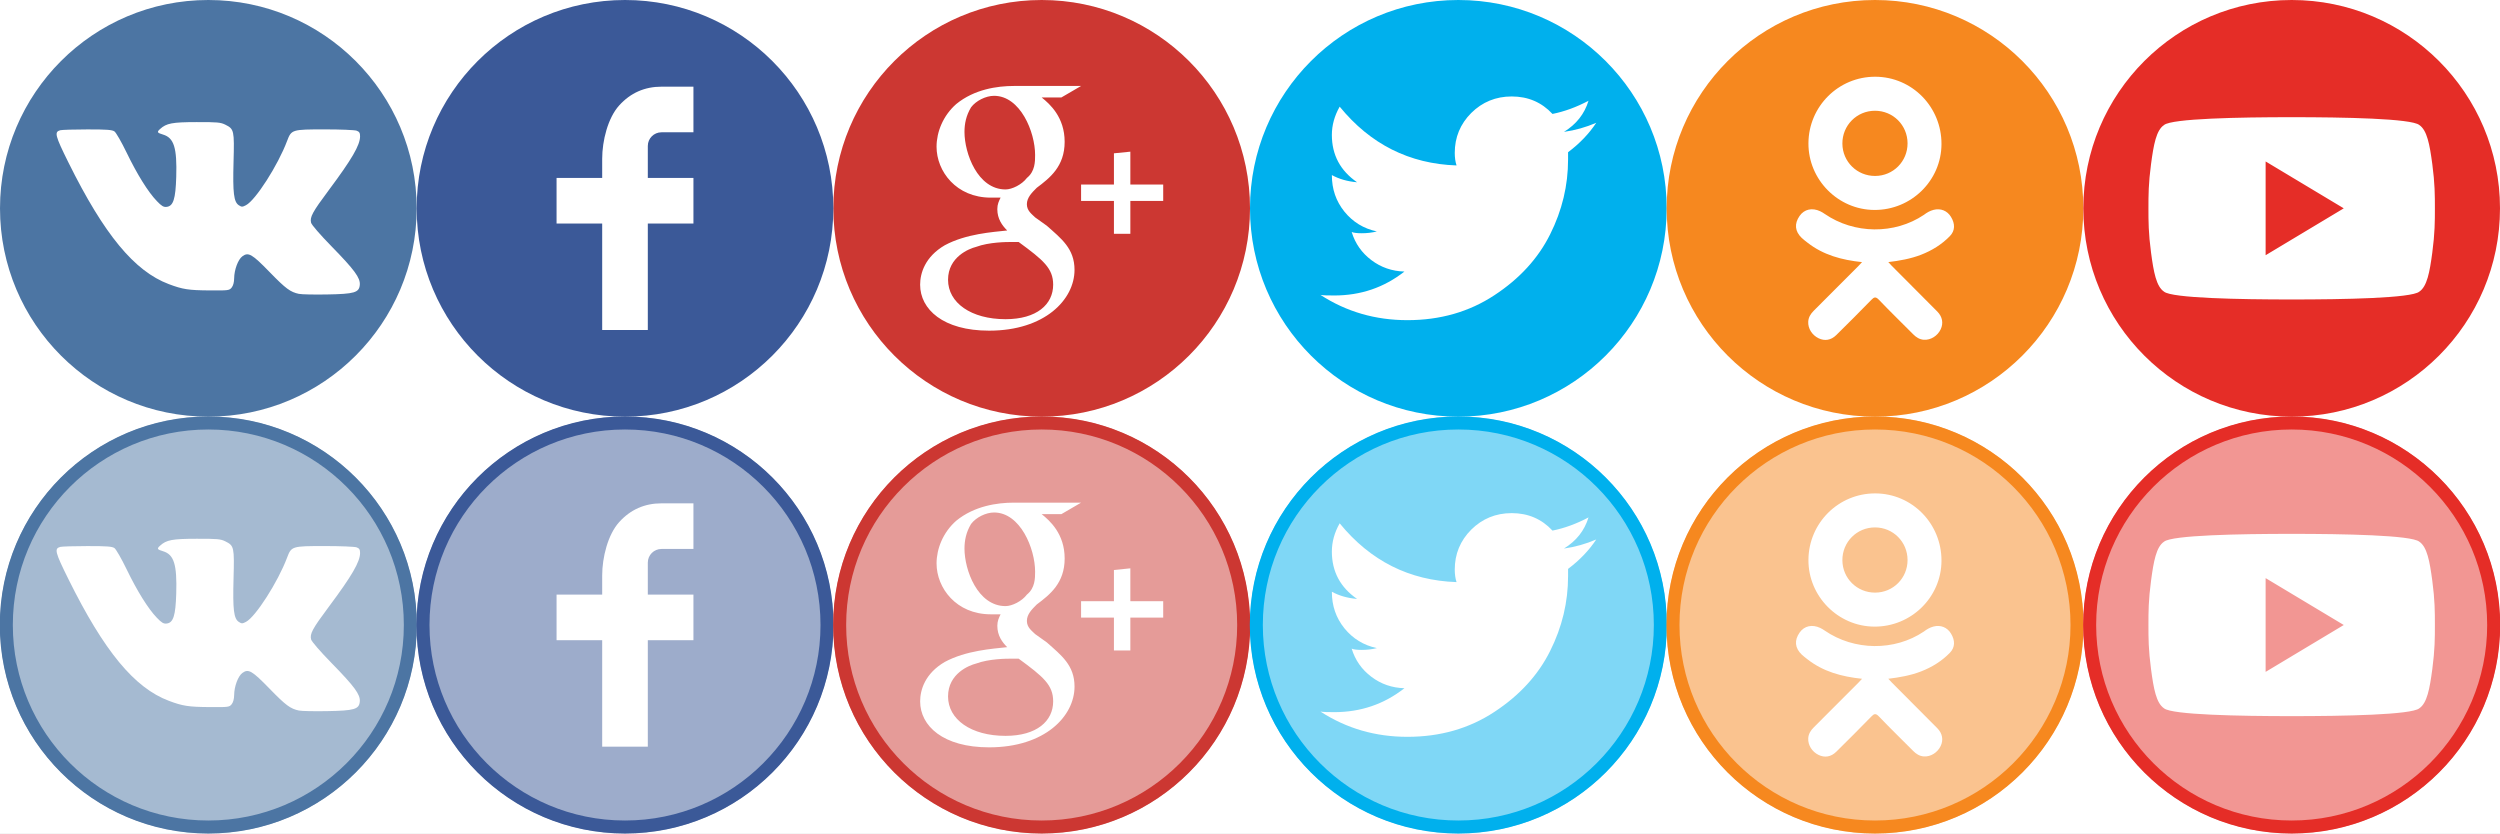
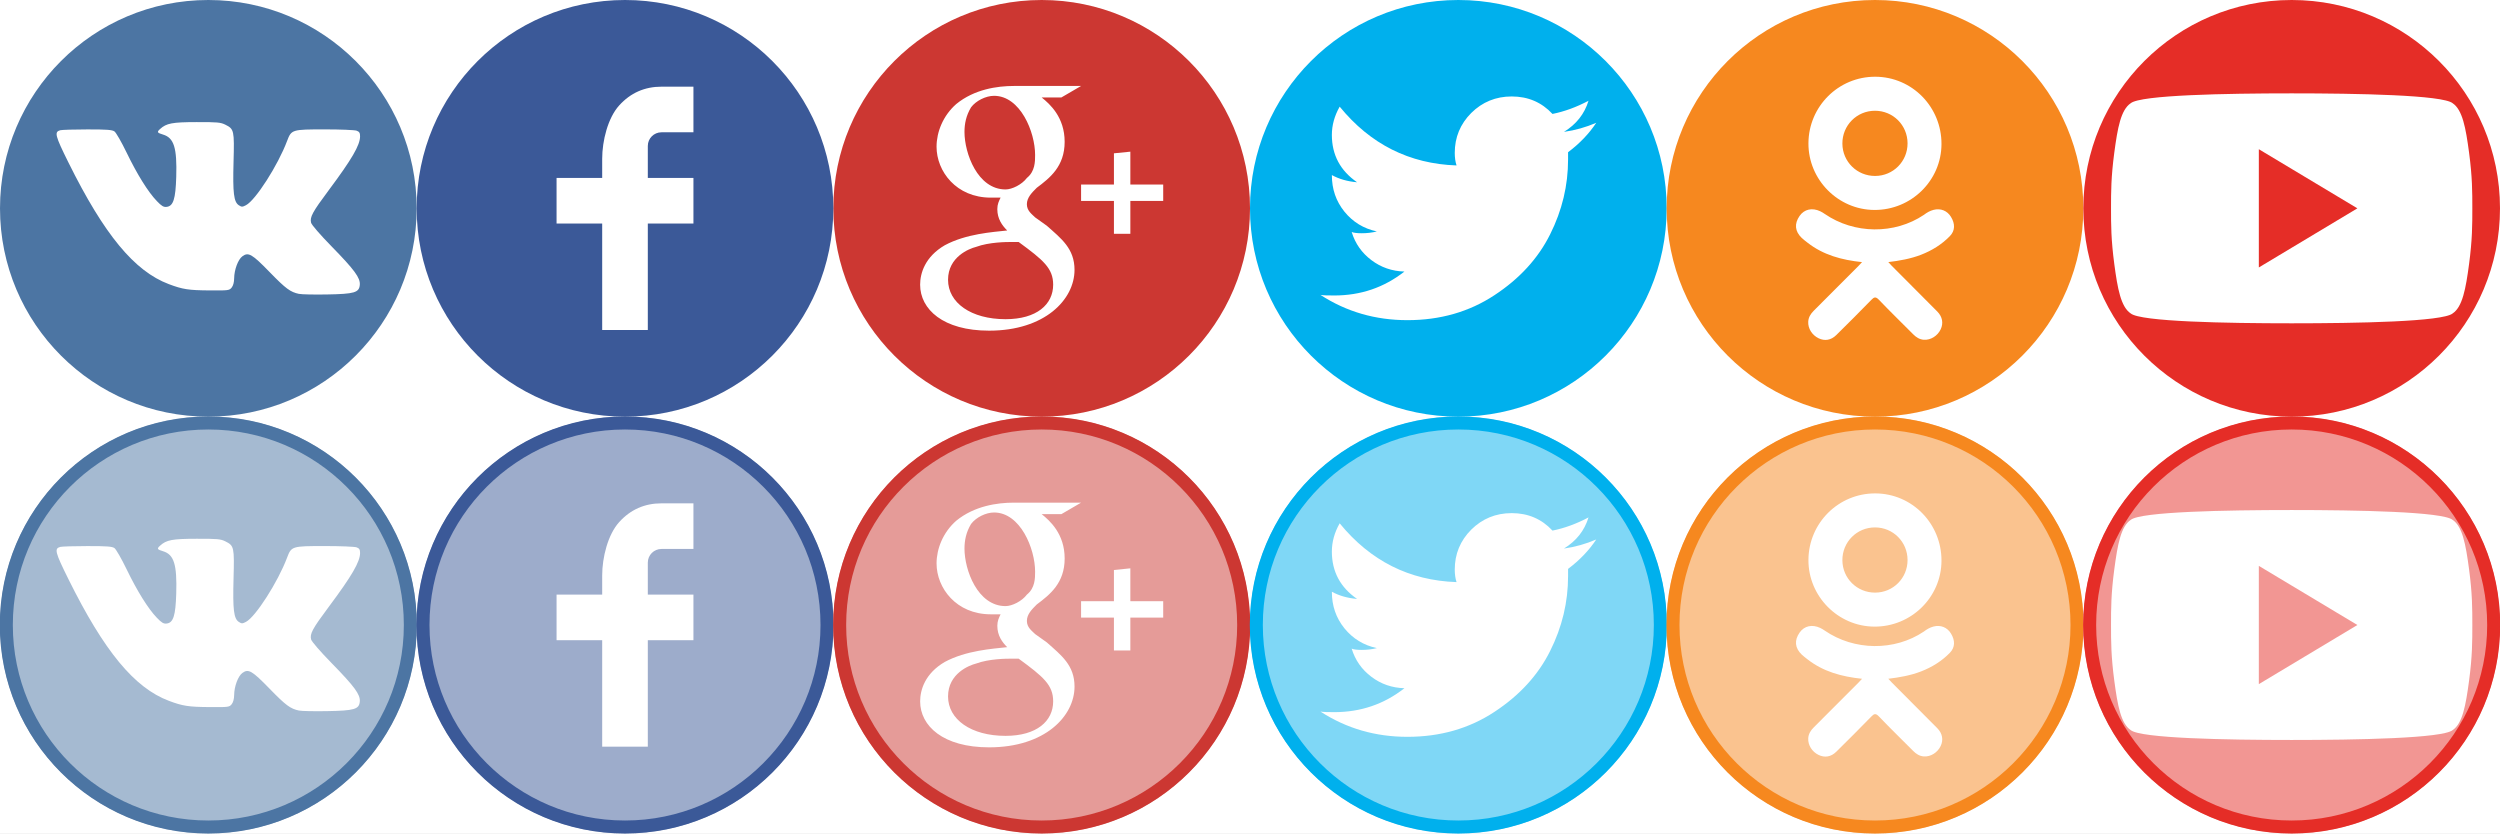
<svg xmlns="http://www.w3.org/2000/svg" width="192" height="64" id="svg2" version="1.1">
  <defs id="defs4">
    <filter id="filter4038" style="color-interpolation-filters:sRGB;">
      <feFlood id="feFlood4040" flood-opacity="0.5" flood-color="rgb(0,0,0)" result="flood" />
      <feComposite id="feComposite4042" in2="SourceGraphic" in="flood" operator="in" result="composite1" />
      <feGaussianBlur id="feGaussianBlur4044" in="composite" stdDeviation="2" result="blur" />
      <feOffset id="feOffset4046" dx="2" dy="2" result="offset" />
      <feComposite id="feComposite4048" in2="offset" in="SourceGraphic" operator="over" result="composite2" />
    </filter>
    <filter id="filter4050" style="color-interpolation-filters:sRGB;">
      <feFlood id="feFlood4052" flood-opacity="0.5" flood-color="rgb(0,0,0)" result="flood" />
      <feComposite id="feComposite4054" in2="SourceGraphic" in="flood" operator="in" result="composite1" />
      <feGaussianBlur id="feGaussianBlur4056" in="composite" stdDeviation="2" result="blur" />
      <feOffset id="feOffset4058" dx="2" dy="2" result="offset" />
      <feComposite id="feComposite4060" in2="offset" in="SourceGraphic" operator="over" result="composite2" />
    </filter>
    <filter id="filter4062" style="color-interpolation-filters:sRGB;">
      <feFlood id="feFlood4064" flood-opacity="0.5" flood-color="rgb(0,0,0)" result="flood" />
      <feComposite id="feComposite4066" in2="SourceGraphic" in="flood" operator="in" result="composite1" />
      <feGaussianBlur id="feGaussianBlur4068" in="composite" stdDeviation="2" result="blur" />
      <feOffset id="feOffset4070" dx="2" dy="2" result="offset" />
      <feComposite id="feComposite4072" in2="offset" in="SourceGraphic" operator="over" result="composite2" />
    </filter>
    <filter id="filter4074" style="color-interpolation-filters:sRGB;">
      <feFlood id="feFlood4076" flood-opacity="0.5" flood-color="rgb(0,0,0)" result="flood" />
      <feComposite id="feComposite4078" in2="SourceGraphic" in="flood" operator="in" result="composite1" />
      <feGaussianBlur id="feGaussianBlur4080" in="composite" stdDeviation="2" result="blur" />
      <feOffset id="feOffset4082" dx="2" dy="2" result="offset" />
      <feComposite id="feComposite4084" in2="offset" in="SourceGraphic" operator="over" result="composite2" />
    </filter>
    <filter id="filter4128" style="color-interpolation-filters:sRGB;">
      <feFlood id="feFlood4130" flood-opacity="0.5" flood-color="rgb(0,0,0)" result="flood" />
      <feComposite id="feComposite4132" in2="SourceGraphic" in="flood" operator="in" result="composite1" />
      <feGaussianBlur id="feGaussianBlur4134" in="composite" stdDeviation="1" result="blur" />
      <feOffset id="feOffset4136" dx="1" dy="1" result="offset" />
      <feComposite id="feComposite4138" in2="offset" in="SourceGraphic" operator="over" result="composite2" />
    </filter>
    <filter id="filter4140" style="color-interpolation-filters:sRGB;">
      <feFlood id="feFlood4142" flood-opacity="0.5" flood-color="rgb(0,0,0)" result="flood" />
      <feComposite id="feComposite4144" in2="SourceGraphic" in="flood" operator="in" result="composite1" />
      <feGaussianBlur id="feGaussianBlur4146" in="composite" stdDeviation="1" result="blur" />
      <feOffset id="feOffset4148" dx="1" dy="1" result="offset" />
      <feComposite id="feComposite4150" in2="offset" in="SourceGraphic" operator="over" result="composite2" />
    </filter>
    <filter id="filter4152" style="color-interpolation-filters:sRGB;">
      <feFlood id="feFlood4154" flood-opacity="0.5" flood-color="rgb(0,0,0)" result="flood" />
      <feComposite id="feComposite4156" in2="SourceGraphic" in="flood" operator="in" result="composite1" />
      <feGaussianBlur id="feGaussianBlur4158" in="composite" stdDeviation="1" result="blur" />
      <feOffset id="feOffset4160" dx="1" dy="1" result="offset" />
      <feComposite id="feComposite4162" in2="offset" in="SourceGraphic" operator="over" result="composite2" />
    </filter>
    <filter id="filter4170" style="color-interpolation-filters:sRGB;">
      <feFlood id="feFlood4172" flood-opacity="0.5" flood-color="rgb(0,0,0)" result="flood" />
      <feComposite id="feComposite4174" in2="SourceGraphic" in="flood" operator="in" result="composite1" />
      <feGaussianBlur id="feGaussianBlur4176" in="composite" stdDeviation="1" result="blur" />
      <feOffset id="feOffset4178" dx="1" dy="1" result="offset" />
      <feComposite id="feComposite4180" in2="offset" in="SourceGraphic" operator="over" result="fbSourceGraphic" />
      <feColorMatrix result="fbSourceGraphicAlpha" in="fbSourceGraphic" values="0 0 0 -1 0 0 0 0 -1 0 0 0 0 -1 0 0 0 0 1 0" id="feColorMatrix4216" />
      <feFlood id="feFlood4218" flood-opacity="0.5" flood-color="rgb(0,0,0)" result="flood" in="fbSourceGraphic" />
      <feComposite id="feComposite4220" in2="fbSourceGraphic" in="flood" operator="in" result="composite1" />
      <feGaussianBlur id="feGaussianBlur4222" in="composite" stdDeviation="1" result="blur" />
      <feOffset id="feOffset4224" dx="1" dy="1" result="offset" />
      <feComposite id="feComposite4226" in2="offset" in="fbSourceGraphic" operator="over" result="composite2" />
    </filter>
    <filter id="filter4204" style="color-interpolation-filters:sRGB;">
      <feFlood id="feFlood4206" flood-opacity="0.5" flood-color="rgb(0,0,0)" result="flood" />
      <feComposite id="feComposite4208" in2="SourceGraphic" in="flood" operator="in" result="composite1" />
      <feGaussianBlur id="feGaussianBlur4210" in="composite" stdDeviation="1" result="blur" />
      <feOffset id="feOffset4212" dx="1" dy="1" result="offset" />
      <feComposite id="feComposite4214" in2="offset" in="SourceGraphic" operator="over" result="composite2" />
    </filter>
    <filter id="filter4228" style="color-interpolation-filters:sRGB;">
      <feFlood id="feFlood4230" flood-opacity="0.5" flood-color="rgb(0,0,0)" result="flood" />
      <feComposite id="feComposite4232" in2="SourceGraphic" in="flood" operator="in" result="composite1" />
      <feGaussianBlur id="feGaussianBlur4234" in="composite" stdDeviation="1" result="blur" />
      <feOffset id="feOffset4236" dx="1" dy="1" result="offset" />
      <feComposite id="feComposite4238" in2="offset" in="SourceGraphic" operator="over" result="composite2" />
    </filter>
    <filter color-interpolation-filters="sRGB" id="filter4128-5">
      <feFlood id="feFlood4130-3" flood-opacity="0.5" flood-color="rgb(0,0,0)" result="flood" />
      <feComposite id="feComposite4132-2" in2="SourceGraphic" in="flood" operator="in" result="composite1" />
      <feGaussianBlur id="feGaussianBlur4134-1" stdDeviation="1" result="blur" />
      <feOffset id="feOffset4136-3" dx="1" dy="1" result="offset" />
      <feComposite id="feComposite4138-1" in2="offset" in="SourceGraphic" operator="over" result="composite2" />
    </filter>
    <filter color-interpolation-filters="sRGB" id="filter4140-2">
      <feFlood id="feFlood4142-7" flood-opacity="0.5" flood-color="rgb(0,0,0)" result="flood" />
      <feComposite id="feComposite4144-5" in2="SourceGraphic" in="flood" operator="in" result="composite1" />
      <feGaussianBlur id="feGaussianBlur4146-8" stdDeviation="1" result="blur" />
      <feOffset id="feOffset4148-5" dx="1" dy="1" result="offset" />
      <feComposite id="feComposite4150-5" in2="offset" in="SourceGraphic" operator="over" result="composite2" />
    </filter>
    <filter color-interpolation-filters="sRGB" id="filter4152-1">
      <feFlood id="feFlood4154-5" flood-opacity="0.5" flood-color="rgb(0,0,0)" result="flood" />
      <feComposite id="feComposite4156-2" in2="SourceGraphic" in="flood" operator="in" result="composite1" />
      <feGaussianBlur id="feGaussianBlur4158-8" stdDeviation="1" result="blur" />
      <feOffset id="feOffset4160-4" dx="1" dy="1" result="offset" />
      <feComposite id="feComposite4162-5" in2="offset" in="SourceGraphic" operator="over" result="composite2" />
    </filter>
    <filter color-interpolation-filters="sRGB" id="filter4204-1">
      <feFlood id="feFlood4206-7" flood-opacity="0.5" flood-color="rgb(0,0,0)" result="flood" />
      <feComposite id="feComposite4208-8" in2="SourceGraphic" in="flood" operator="in" result="composite1" />
      <feGaussianBlur id="feGaussianBlur4210-2" stdDeviation="1" result="blur" />
      <feOffset id="feOffset4212-6" dx="1" dy="1" result="offset" />
      <feComposite id="feComposite4214-7" in2="offset" in="SourceGraphic" operator="over" result="composite2" />
    </filter>
    <filter color-interpolation-filters="sRGB" id="filter4170-5">
      <feFlood id="feFlood4172-2" flood-opacity="0.5" flood-color="rgb(0,0,0)" result="flood" />
      <feComposite id="feComposite4174-1" in2="SourceGraphic" in="flood" operator="in" result="composite1" />
      <feGaussianBlur id="feGaussianBlur4176-0" stdDeviation="1" result="blur" />
      <feOffset id="feOffset4178-1" dx="1" dy="1" result="offset" />
      <feComposite id="feComposite4180-9" in2="offset" in="SourceGraphic" operator="over" result="fbSourceGraphic" />
      <feColorMatrix result="fbSourceGraphicAlpha" in="fbSourceGraphic" values="0 0 0 -1 0 0 0 0 -1 0 0 0 0 -1 0 0 0 0 1 0" id="feColorMatrix4216-8" />
      <feFlood id="feFlood4218-8" flood-opacity="0.5" flood-color="rgb(0,0,0)" result="flood" in="fbSourceGraphic" />
      <feComposite id="feComposite4220-2" in2="fbSourceGraphic" in="flood" operator="in" result="composite1" />
      <feGaussianBlur id="feGaussianBlur4222-3" stdDeviation="1" result="blur" />
      <feOffset id="feOffset4224-9" dx="1" dy="1" result="offset" />
      <feComposite id="feComposite4226-5" in2="offset" in="fbSourceGraphic" operator="over" result="composite2" />
    </filter>
    <filter color-interpolation-filters="sRGB" id="filter4228-4">
      <feFlood id="feFlood4230-3" flood-opacity="0.5" flood-color="rgb(0,0,0)" result="flood" />
      <feComposite id="feComposite4232-3" in2="SourceGraphic" in="flood" operator="in" result="composite1" />
      <feGaussianBlur id="feGaussianBlur4234-1" stdDeviation="1" result="blur" />
      <feOffset id="feOffset4236-1" dx="1" dy="1" result="offset" />
      <feComposite id="feComposite4238-0" in2="offset" in="SourceGraphic" operator="over" result="composite2" />
    </filter>
    <filter id="filter4885" style="color-interpolation-filters:sRGB;">
      <feFlood id="feFlood4887" flood-opacity="0.5" flood-color="rgb(0,0,0)" result="flood" />
      <feComposite id="feComposite4889" in2="SourceGraphic" in="flood" operator="in" result="composite1" />
      <feGaussianBlur id="feGaussianBlur4891" in="composite" stdDeviation="2" result="blur" />
      <feOffset id="feOffset4893" dx="2" dy="2" result="offset" />
      <feComposite id="feComposite4895" in2="offset" in="SourceGraphic" operator="over" result="composite2" />
    </filter>
    <filter id="filter5255" color-interpolation-filters="sRGB">
      <feGaussianBlur id="feGaussianBlur5257" stdDeviation="5" result="result91" />
      <feComposite id="feComposite5259" in2="result91" in="SourceGraphic" operator="over" />
    </filter>
  </defs>
  <g id="layer1" transform="translate(0,-988.3622)" style="display:inline">
    <rect style="fill:#ffffff;fill-opacity:1;stroke:none" id="rect3154" width="192" height="64" x="0" y="988.362" />
  </g>
  <g id="layer2" style="display:inline">
    <rect style="fill:#4c75a3;fill-opacity:1;stroke:none" id="rect3027" width="32" height="32" x="0" y="0" rx="16" />
    <rect style="fill:#00b0ed;fill-opacity:1;stroke:none" id="rect3031" width="32" height="32" x="96" y="0" ry="16" />
    <rect style="fill:#cc3732;fill-opacity:1;stroke:none" id="rect3037" width="32" height="32" x="64" y="0" ry="16" />
    <rect style="fill:#3b5998;fill-opacity:1;stroke:none" id="rect3029" width="32" height="32" x="32" y="0" ry="16" />
    <rect style="fill:#f6881f;fill-opacity:1;stroke:none" id="rect3039" width="32" height="32" x="128" y="0" ry="16" />
-     <rect style="fill:#e52d27;fill-opacity:1;stroke:none" id="rect3853" width="32" height="32" x="160" y="0" rx="16" />
    <rect style="opacity:0.5;fill:#4c75a3;fill-opacity:1;stroke:none;display:inline" id="rect3027-6" width="32" height="32" x="0" y="32" ry="16" />
    <rect style="opacity:0.5;fill:#00b0ed;fill-opacity:1;stroke:none;display:inline" id="rect3031-6" width="32" height="32" x="96" y="32" ry="16" />
    <rect style="opacity:0.5;fill:#cc3732;fill-opacity:1;stroke:none;display:inline" id="rect3037-1" width="32" height="32" x="64" y="32" ry="16" />
    <rect style="opacity:0.5;fill:#3b5998;fill-opacity:1;stroke:none;display:inline" id="rect3029-2" width="32" height="32" x="32" y="32" ry="16" />
    <rect style="opacity:0.5;fill:#f6881f;fill-opacity:1;stroke:none;display:inline" id="rect3039-2" width="32" height="32" x="128" y="32" ry="16" />
-     <rect style="opacity:0.5;fill:#e52d27;fill-opacity:1;stroke:none;display:inline" id="rect3853-2" width="32" height="32" x="160" y="32" ry="16" />
    <path d="m 49.752,13.664 h 3.504 v 3.504 h -3.504 v 8.177 h -3.504 v -8.177 h -3.504 v -3.504 h 3.504 v -1.466 c 0,-1.389 0.437,-3.143 1.306,-4.102 0.869,-0.961 1.954,-1.44 3.254,-1.44 h 2.448 v 3.504 h -2.453 c -0.582,0 -1.051,0.47 -1.051,1.05 v 2.454 z" id="path4" style="fill:#ffffff;stroke:none" />
    <path d="m 120.109,10.131 c 0.951,-0.584 1.58,-1.38 1.889,-2.394 -0.925,0.491 -1.846,0.827 -2.767,1.013 -0.827,-0.89 -1.875,-1.342 -3.13,-1.342 -1.227,0 -2.264,0.431 -3.11,1.269 -0.841,0.844 -1.266,1.869 -1.266,3.065 0,0.364 0.046,0.688 0.138,0.964 -3.62,-0.124 -6.616,-1.625 -8.976,-4.515 -0.4,0.707 -0.6,1.427 -0.6,2.172 0,1.531 0.646,2.744 1.936,3.635 -0.735,-0.062 -1.384,-0.248 -1.936,-0.553 0,1.093 0.321,2.006 0.965,2.81 0.646,0.795 1.476,1.303 2.489,1.519 -0.367,0.094 -0.754,0.139 -1.152,0.139 -0.367,0 -0.627,-0.031 -0.781,-0.098 0.271,0.891 0.781,1.613 1.519,2.166 0.735,0.555 1.582,0.848 2.532,0.874 -1.567,1.23 -3.36,1.838 -5.387,1.838 -0.497,0 -0.848,-0.007 -1.061,-0.045 1.997,1.297 4.22,1.94 6.679,1.94 2.517,0 4.741,-0.638 6.677,-1.913 1.936,-1.269 3.364,-2.834 4.282,-4.676 0.923,-1.84 1.379,-3.756 1.379,-5.757 v -0.551 c 0.892,-0.671 1.613,-1.426 2.165,-2.261 -0.8,0.345 -1.627,0.579 -2.483,0.698 z" id="path4-9" style="fill:#ffffff" />
    <path d="m 120.109,42.131 c 0.951,-0.584 1.58,-1.38 1.889,-2.394 -0.925,0.491 -1.846,0.827 -2.767,1.013 -0.827,-0.89 -1.875,-1.342 -3.13,-1.342 -1.227,0 -2.264,0.431 -3.11,1.269 -0.841,0.844 -1.266,1.869 -1.266,3.065 0,0.364 0.046,0.688 0.138,0.964 -3.62,-0.124 -6.616,-1.625 -8.976,-4.515 -0.4,0.707 -0.6,1.427 -0.6,2.172 0,1.531 0.646,2.744 1.936,3.635 -0.735,-0.062 -1.384,-0.248 -1.936,-0.553 0,1.093 0.321,2.006 0.965,2.81 0.646,0.795 1.476,1.303 2.489,1.519 -0.367,0.094 -0.754,0.139 -1.152,0.139 -0.367,0 -0.627,-0.031 -0.781,-0.098 0.271,0.891 0.781,1.613 1.519,2.166 0.735,0.555 1.582,0.848 2.532,0.874 -1.567,1.23 -3.36,1.838 -5.387,1.838 -0.497,0 -0.848,-0.007 -1.061,-0.045 1.997,1.297 4.22,1.94 6.679,1.94 2.517,0 4.741,-0.638 6.677,-1.913 1.936,-1.269 3.364,-2.834 4.282,-4.676 0.923,-1.84 1.379,-3.756 1.379,-5.757 v -0.551 c 0.892,-0.671 1.613,-1.426 2.165,-2.261 -0.8,0.345 -1.627,0.579 -2.483,0.698 z" id="path4-9-4" style="fill:#ffffff;stroke:none;display:inline" />
    <g transform="translate(94.5072,72.94728)" id="g37" />
    <g transform="translate(94.5072,72.94728)" id="g39" />
    <g transform="translate(94.5072,72.94728)" id="g41" />
    <g transform="translate(94.5072,72.94728)" id="g43" />
    <g transform="translate(94.5072,72.94728)" id="g45" />
    <g transform="translate(94.5072,72.94728)" id="g47" />
    <g transform="translate(94.5072,72.94728)" id="g49" />
    <g transform="translate(94.5072,72.94728)" id="g51" />
    <g transform="translate(94.5072,72.94728)" id="g53" />
    <g transform="translate(94.5072,72.94728)" id="g55" />
    <g transform="translate(94.5072,72.94728)" id="g57" />
    <g transform="translate(94.5072,72.94728)" id="g59" />
    <g transform="translate(94.5072,72.94728)" id="g61" />
    <g transform="translate(94.5072,72.94728)" id="g63" />
    <g transform="translate(94.5072,72.94728)" id="g65" />
    <g transform="matrix(0.211705,0,0,0.211705,133.893,5.892961)" id="g3-76" style="fill:#ffffff">
      <g id="g5" style="fill:#ffffff">
        <path d="M 43.041,67.254 C 35.639,66.482 28.965,64.659 23.251,60.19 22.542,59.634 21.81,59.098 21.163,58.477 18.662,56.075 18.41,53.324 20.389,50.489 c 1.693,-2.426 4.535,-3.075 7.489,-1.682 0.572,0.27 1.117,0.607 1.639,0.969 10.649,7.317 25.278,7.519 35.967,0.329 1.059,-0.812 2.191,-1.474 3.503,-1.812 2.551,-0.655 4.93,0.282 6.299,2.514 1.564,2.549 1.544,5.037 -0.383,7.016 -2.956,3.034 -6.511,5.229 -10.461,6.761 -3.735,1.448 -7.826,2.177 -11.875,2.661 0.611,0.665 0.899,0.992 1.281,1.376 5.498,5.524 11.02,11.025 16.5,16.566 1.867,1.888 2.257,4.229 1.229,6.425 -1.124,2.4 -3.64,3.979 -6.107,3.81 -1.563,-0.108 -2.782,-0.886 -3.865,-1.977 -4.149,-4.175 -8.376,-8.273 -12.441,-12.527 -1.183,-1.237 -1.752,-1.003 -2.796,0.071 -4.174,4.297 -8.416,8.528 -12.683,12.735 -1.916,1.889 -4.196,2.229 -6.418,1.15 -2.362,-1.145 -3.865,-3.556 -3.749,-5.979 0.08,-1.639 0.886,-2.891 2.011,-4.014 5.441,-5.433 10.867,-10.88 16.295,-16.322 0.359,-0.362 0.694,-0.746 1.217,-1.305 z" id="path7" style="fill:#ffffff" />
        <path d="M 47.55,48.329 C 34.345,48.284 23.517,37.337 23.594,24.111 23.67,10.739 34.505,-0.037 47.84,0 61.202,0.036 71.927,10.967 71.86,24.478 71.792,37.677 60.889,48.375 47.55,48.329 z M 59.551,24.143 C 59.528,17.576 54.298,12.348 47.744,12.342 41.135,12.335 35.858,17.658 35.909,24.285 c 0.049,6.542 5.324,11.733 11.896,11.709 6.552,-0.023 11.768,-5.285 11.746,-11.851 z" id="path9" style="fill:#ffffff" />
      </g>
    </g>
    <path style="fill:#ffffff;fill-opacity:1;stroke:none;display:inline" d="m 22.967,22.572 c -0.668,-0.14 -1.018,-0.4 -2.261,-1.678 -1.351,-1.39 -1.63,-1.551 -2.093,-1.209 -0.33,0.243 -0.624,1.032 -0.63,1.692 -0.003,0.302 -0.073,0.562 -0.191,0.708 -0.179,0.221 -0.25,0.23 -1.692,0.219 -1.626,-0.012 -2.065,-0.08 -3.135,-0.483 -2.647,-0.996 -4.967,-3.807 -7.711,-9.345 -1.028,-2.073 -1.097,-2.348 -0.626,-2.474 0.125,-0.034 1.063,-0.062 2.084,-0.063 1.491,-8.68e-4 1.899,0.029 2.078,0.154 0.122,0.086 0.541,0.815 0.931,1.621 0.813,1.681 1.651,3.027 2.32,3.724 0.374,0.391 0.52,0.477 0.757,0.45 0.512,-0.059 0.686,-0.602 0.737,-2.299 0.067,-2.238 -0.171,-3.002 -1.016,-3.255 -0.456,-0.137 -0.485,-0.192 -0.222,-0.429 0.487,-0.441 0.929,-0.524 2.801,-0.528 1.596,-0.004 1.848,0.019 2.212,0.201 0.669,0.333 0.692,0.438 0.626,2.853 -0.065,2.397 0.018,3.078 0.405,3.332 0.216,0.141 0.272,0.141 0.549,-0.003 0.735,-0.38 2.459,-3.072 3.156,-4.928 0.332,-0.883 0.373,-0.895 2.888,-0.895 1.206,0 2.311,0.045 2.456,0.1 0.21,0.08 0.264,0.17 0.263,0.437 -0.002,0.676 -0.627,1.749 -2.414,4.145 -1.245,1.67 -1.455,2.057 -1.347,2.488 0.041,0.164 0.695,0.919 1.585,1.829 1.751,1.792 2.201,2.405 2.156,2.938 -0.05,0.598 -0.411,0.704 -2.526,0.741 -0.976,0.017 -1.939,-0.002 -2.139,-0.045 l 0,0 z" id="path3035-3-7" />
    <path d="M 80.378,49.324 79.495,48.694 C 79.243,48.441 78.865,48.189 78.865,47.685 c 0,-0.505 0.378,-0.883 0.757,-1.261 1.009,-0.757 2.144,-1.64 2.144,-3.532 0,-1.892 -1.135,-2.901 -1.766,-3.406 h 1.514 l 1.514,-0.883 h -5.171 c -1.261,0 -3.027,0.252 -4.415,1.387 -1.009,0.883 -1.514,2.144 -1.514,3.279 0,1.892 1.514,3.91 4.162,3.91 h 0.757 c -0.126,0.252 -0.252,0.505 -0.252,0.883 0,0.757 0.378,1.261 0.757,1.64 -1.135,0.126 -3.153,0.252 -4.793,1.135 -1.514,0.883 -1.892,2.144 -1.892,3.027 0,1.892 1.766,3.532 5.298,3.532 4.289,0 6.559,-2.397 6.559,-4.667 0,-1.64 -1.009,-2.397 -2.144,-3.406 z m -3.153,-2.775 c -2.144,0 -3.153,-2.775 -3.153,-4.415 0,-0.631 0.126,-1.261 0.505,-1.892 0.378,-0.505 1.135,-0.883 1.766,-0.883 2.018,0 3.153,2.775 3.153,4.541 0,0.505 0,1.261 -0.631,1.766 -0.378,0.505 -1.135,0.883 -1.64,0.883 z m 0,9.965 c -2.649,0 -4.415,-1.261 -4.415,-3.027 0,-1.766 1.64,-2.397 2.144,-2.523 1.009,-0.378 2.397,-0.378 2.649,-0.378 h 0.631 c 1.892,1.387 2.649,2.018 2.649,3.279 0,1.514 -1.261,2.649 -3.658,2.649 z m 8.325,-9.082 H 83.027 v -1.261 h 2.523 V 43.775 L 86.811,43.648 v 2.523 h 2.523 v 1.261 H 86.811 v 2.523 h -1.261 z" id="path4-67-2" style="fill:#ffffff;stroke:none;display:inline" />
    <text xml:space="preserve" style="font-size:144px;font-style:normal;font-variant:normal;font-weight:normal;font-stretch:normal;line-height:125%;letter-spacing:0px;word-spacing:0px;fill:#ffffff;fill-opacity:1;stroke:none;display:inline;font-family:DejaVu Serif;-inkscape-font-specification:DejaVu Serif" x="73.574" y="26.682" id="text3866-3-4">
      <tspan id="tspan3868-3-6" x="73.574" y="26.682" style="font-size:24px;font-style:normal;font-variant:normal;font-weight:normal;font-stretch:normal;fill:#ffffff;fill-opacity:1;font-family:Georgia;-inkscape-font-specification:Georgia" />
    </text>
    <g transform="matrix(0.211705,0,0,0.211705,133.893,37.89296)" id="g3-76-4" style="fill:#ffffff;stroke:none;display:inline">
      <g id="g5-8" style="fill:#ffffff;stroke:none">
        <path d="M 43.041,67.254 C 35.639,66.482 28.965,64.659 23.251,60.19 22.542,59.634 21.81,59.098 21.163,58.477 18.662,56.075 18.41,53.324 20.389,50.489 c 1.693,-2.426 4.535,-3.075 7.489,-1.682 0.572,0.27 1.117,0.607 1.639,0.969 10.649,7.317 25.278,7.519 35.967,0.329 1.059,-0.812 2.191,-1.474 3.503,-1.812 2.551,-0.655 4.93,0.282 6.299,2.514 1.564,2.549 1.544,5.037 -0.383,7.016 -2.956,3.034 -6.511,5.229 -10.461,6.761 -3.735,1.448 -7.826,2.177 -11.875,2.661 0.611,0.665 0.899,0.992 1.281,1.376 5.498,5.524 11.02,11.025 16.5,16.566 1.867,1.888 2.257,4.229 1.229,6.425 -1.124,2.4 -3.64,3.979 -6.107,3.81 -1.563,-0.108 -2.782,-0.886 -3.865,-1.977 -4.149,-4.175 -8.376,-8.273 -12.441,-12.527 -1.183,-1.237 -1.752,-1.003 -2.796,0.071 -4.174,4.297 -8.416,8.528 -12.683,12.735 -1.916,1.889 -4.196,2.229 -6.418,1.15 -2.362,-1.145 -3.865,-3.556 -3.749,-5.979 0.08,-1.639 0.886,-2.891 2.011,-4.014 5.441,-5.433 10.867,-10.88 16.295,-16.322 0.359,-0.362 0.694,-0.746 1.217,-1.305 z" id="path7-5" style="fill:#ffffff;stroke:none" />
        <path d="M 47.55,48.329 C 34.345,48.284 23.517,37.337 23.594,24.111 23.67,10.739 34.505,-0.037 47.84,0 61.202,0.036 71.927,10.967 71.86,24.478 71.792,37.677 60.889,48.375 47.55,48.329 z M 59.551,24.143 C 59.528,17.576 54.298,12.348 47.744,12.342 41.135,12.335 35.858,17.658 35.909,24.285 c 0.049,6.542 5.324,11.733 11.896,11.709 6.552,-0.023 11.768,-5.285 11.746,-11.851 z" id="path9-6" style="fill:#ffffff;stroke:none" />
      </g>
    </g>
    <path d="m 80.378,17.324 -0.883,-0.631 c -0.252,-0.252 -0.631,-0.505 -0.631,-1.009 0,-0.505 0.378,-0.883 0.757,-1.261 1.009,-0.757 2.144,-1.64 2.144,-3.532 0,-1.892 -1.135,-2.901 -1.766,-3.406 h 1.514 l 1.514,-0.883 h -5.171 c -1.261,0 -3.027,0.252 -4.415,1.387 -1.009,0.883 -1.514,2.144 -1.514,3.279 0,1.892 1.514,3.91 4.162,3.91 h 0.757 c -0.126,0.252 -0.252,0.505 -0.252,0.883 0,0.757 0.378,1.261 0.757,1.64 -1.135,0.126 -3.153,0.252 -4.793,1.135 -1.514,0.883 -1.892,2.144 -1.892,3.027 0,1.892 1.766,3.532 5.298,3.532 4.289,0 6.559,-2.397 6.559,-4.667 0,-1.64 -1.009,-2.397 -2.144,-3.406 z M 77.225,14.549 c -2.144,0 -3.153,-2.775 -3.153,-4.415 0,-0.631 0.126,-1.261 0.505,-1.892 0.378,-0.505 1.135,-0.883 1.766,-0.883 2.018,0 3.153,2.775 3.153,4.541 0,0.505 0,1.261 -0.631,1.766 -0.378,0.505 -1.135,0.883 -1.64,0.883 z m 0,9.965 c -2.649,0 -4.415,-1.261 -4.415,-3.027 0,-1.766 1.64,-2.397 2.144,-2.523 1.009,-0.378 2.397,-0.378 2.649,-0.378 h 0.631 c 1.892,1.387 2.649,2.018 2.649,3.279 0,1.514 -1.261,2.649 -3.658,2.649 z m 8.325,-9.082 h -2.523 v -1.261 h 2.523 v -2.397 l 1.261,-0.126 v 2.523 h 2.523 v 1.261 h -2.523 v 2.523 h -1.261 z" id="path4-67-2-6" style="fill:#ffffff;stroke:none;display:inline" />
    <path id="path5166" d="m 186.8,12.6 c -0.2,-1.5 -0.4,-2.6 -1,-3 -0.6,-0.5 -5.8,-0.6 -9.8,-0.6 -4,0 -9.2,0.1 -9.8,0.6 C 165.6,10 165.4,11.1 165.2,12.6 165,14.1 165,15 165,16 c 0,1 0,1.9 0.2,3.4 0.2,1.5 0.4,2.6 1,3 0.6,0.5 5.8,0.6 9.8,0.6 4,0 9.2,-0.1 9.8,-0.6 0.6,-0.4 0.8,-1.5 1,-3 0.2,-1.5 0.2,-2.4 0.2,-3.4 0,-1 0,-1.9 -0.2,-3.4 z m -12.8,7 v -7.2 l 6,3.6 -6,3.6 z" style="fill:#ffffff" />
-     <path id="path5166-8" d="m 186.8,44.6 c -0.2,-1.5 -0.4,-2.6 -1,-3 C 185.2,41.1 180,41 176,41 c -4,0 -9.2,0.1 -9.8,0.6 -0.6,0.4 -0.8,1.5 -1,3 -0.2,1.5 -0.2,2.4 -0.2,3.4 0,1 0,1.9 0.2,3.4 0.2,1.5 0.4,2.6 1,3 0.6,0.5 5.8,0.6 9.8,0.6 4,0 9.2,-0.1 9.8,-0.6 0.6,-0.4 0.8,-1.5 1,-3 0.2,-1.5 0.2,-2.4 0.2,-3.4 0,-1 0,-1.9 -0.2,-3.4 z m -12.8,7 v -7.2 l 6,3.6 -6,3.6 z" style="fill:#ffffff;stroke:none;display:inline" />
    <path style="fill:#ffffff;fill-opacity:1;stroke:none;display:inline" d="m 22.967,54.572 c -0.668,-0.14 -1.018,-0.4 -2.261,-1.678 -1.351,-1.39 -1.63,-1.551 -2.093,-1.209 -0.33,0.243 -0.624,1.032 -0.63,1.692 -0.003,0.302 -0.073,0.562 -0.191,0.708 -0.179,0.221 -0.25,0.23 -1.692,0.219 -1.626,-0.012 -2.065,-0.08 -3.135,-0.483 -2.647,-0.996 -4.967,-3.807 -7.711,-9.345 -1.028,-2.073 -1.097,-2.348 -0.626,-2.474 0.125,-0.034 1.063,-0.062 2.084,-0.063 1.491,-8.68e-4 1.899,0.029 2.078,0.154 0.122,0.086 0.541,0.815 0.931,1.621 0.813,1.681 1.651,3.027 2.32,3.724 0.374,0.391 0.52,0.477 0.757,0.45 0.512,-0.059 0.686,-0.602 0.737,-2.299 0.067,-2.238 -0.171,-3.002 -1.016,-3.255 -0.456,-0.137 -0.485,-0.192 -0.222,-0.429 0.487,-0.441 0.929,-0.524 2.801,-0.528 1.596,-0.004 1.848,0.019 2.212,0.201 0.669,0.333 0.692,0.438 0.626,2.853 -0.065,2.397 0.018,3.078 0.405,3.332 0.216,0.141 0.272,0.141 0.549,-0.003 0.735,-0.38 2.459,-3.072 3.156,-4.928 0.332,-0.883 0.373,-0.895 2.888,-0.895 1.206,0 2.311,0.045 2.456,0.1 0.21,0.08 0.264,0.17 0.263,0.437 -0.002,0.676 -0.627,1.749 -2.414,4.145 -1.245,1.67 -1.455,2.057 -1.347,2.488 0.041,0.164 0.695,0.919 1.585,1.829 1.751,1.792 2.201,2.405 2.156,2.938 -0.05,0.598 -0.411,0.704 -2.526,0.741 -0.976,0.017 -1.939,-0.002 -2.139,-0.045 l 0,0 z" id="path3035-3-7-9" />
    <path d="m 49.752,45.664 h 3.504 v 3.504 h -3.504 v 8.177 h -3.504 v -8.177 h -3.504 v -3.504 h 3.504 v -1.466 c 0,-1.389 0.437,-3.143 1.306,-4.102 0.869,-0.961 1.954,-1.44 3.254,-1.44 h 2.448 v 3.504 h -2.453 c -0.582,0 -1.051,0.47 -1.051,1.05 v 2.454 z" id="path4-5" style="fill:#ffffff;stroke:none;display:inline" />
    <rect style="fill:none;stroke:#4c75a3;stroke-width:1;stroke-miterlimit:4;stroke-opacity:1;stroke-dasharray:none;display:inline" id="rect3027-6-4" width="31.03" height="31.03" x="0.485" y="32.485" ry="15.515" />
    <rect style="fill:none;stroke:#3b5998;stroke-width:1;stroke-miterlimit:4;stroke-opacity:1;stroke-dasharray:none;display:inline" id="rect3027-6-4-3" width="31.03" height="31.03" x="32.485" y="32.485" ry="15.515" />
    <rect style="fill:none;stroke:#cc3732;stroke-width:1;stroke-miterlimit:4;stroke-opacity:1;stroke-dasharray:none;display:inline" id="rect3027-6-4-3-3" width="31.03" height="31.03" x="64.485" y="32.485" ry="15.515" />
    <rect style="fill:none;stroke:#00b0ed;stroke-width:1;stroke-miterlimit:4;stroke-opacity:1;stroke-dasharray:none;display:inline" id="rect3027-6-4-3-3-8" width="31.03" height="31.03" x="96.485" y="32.485" ry="15.515" />
    <rect style="fill:none;stroke:#f6881f;stroke-width:1;stroke-miterlimit:4;stroke-opacity:1;stroke-dasharray:none;display:inline" id="rect3027-6-4-3-3-8-4" width="31.03" height="31.03" x="128.485" y="32.485" ry="15.515" />
    <rect style="fill:none;stroke:#e52d27;stroke-width:1;stroke-miterlimit:4;stroke-opacity:1;stroke-dasharray:none;display:inline" id="rect3027-6-4-3-3-8-4-9" width="31.03" height="31.03" x="160.485" y="32.485" ry="15.515" />
+     <g id="g3410" transform="translate(5,58.5)">
+       <rect rx="16" y="-58.5" x="155" height="32" width="32" id="rect3853-8-9" style="fill:#e52d27;fill-opacity:1;stroke:none;display:inline" ry="16" />
+       <path style="fill:#ffffff;display:inline" d="m 184.623,-46.789 c -0.252,-1.892 -0.505,-3.28 -1.261,-3.784 -0.757,-0.631 -7.316,-0.757 -12.361,-0.757 -5.045,0 -11.605,0.126 -12.361,0.757 -0.757,0.505 -1.009,1.892 -1.261,3.784 -0.252,1.892 -0.252,3.027 -0.252,4.289 0,1.261 0,2.397 0.252,4.289 0.252,1.892 0.505,3.28 1.261,3.784 0.757,0.631 7.316,0.757 12.361,0.757 5.045,0 11.605,-0.126 12.361,-0.757 0.757,-0.505 1.009,-1.892 1.261,-3.784 0.252,-1.892 0.252,-3.027 0.252,-4.289 0,-1.261 0,-2.397 -0.252,-4.289 z m -16.145,8.83 v -9.082 l 7.568,4.541 -7.568,4.541 z" id="path5166-1-5" />
+     </g>
+     <g id="g3458">
+       <rect ry="16" y="32" x="160" height="32" width="32" id="rect3853-2" style="opacity:0.5;fill:#e52d27;fill-opacity:1;stroke:none;display:inline" />
+       <path style="fill:#ffffff;display:inline" d="m 189.623,43.711 c -0.252,-1.892 -0.505,-3.28 -1.261,-3.784 -0.757,-0.631 -7.316,-0.757 -12.361,-0.757 -5.045,0 -11.605,0.126 -12.361,0.757 -0.757,0.505 -1.009,1.892 -1.261,3.784 -0.252,1.892 -0.252,3.027 -0.252,4.289 0,1.261 0,2.397 0.252,4.289 0.252,1.892 0.505,3.28 1.261,3.784 0.757,0.631 7.316,0.757 12.361,0.757 5.045,0 11.605,-0.126 12.361,-0.757 0.757,-0.505 1.009,-1.892 1.261,-3.784 0.252,-1.892 0.252,-3.027 0.252,-4.289 0,-1.261 0,-2.397 -0.252,-4.289 z m -16.145,8.83 v -9.082 l 7.568,4.541 -7.568,4.541 z" id="path5166-1-5-6-0" />
+     </g>
  </g>
</svg>
